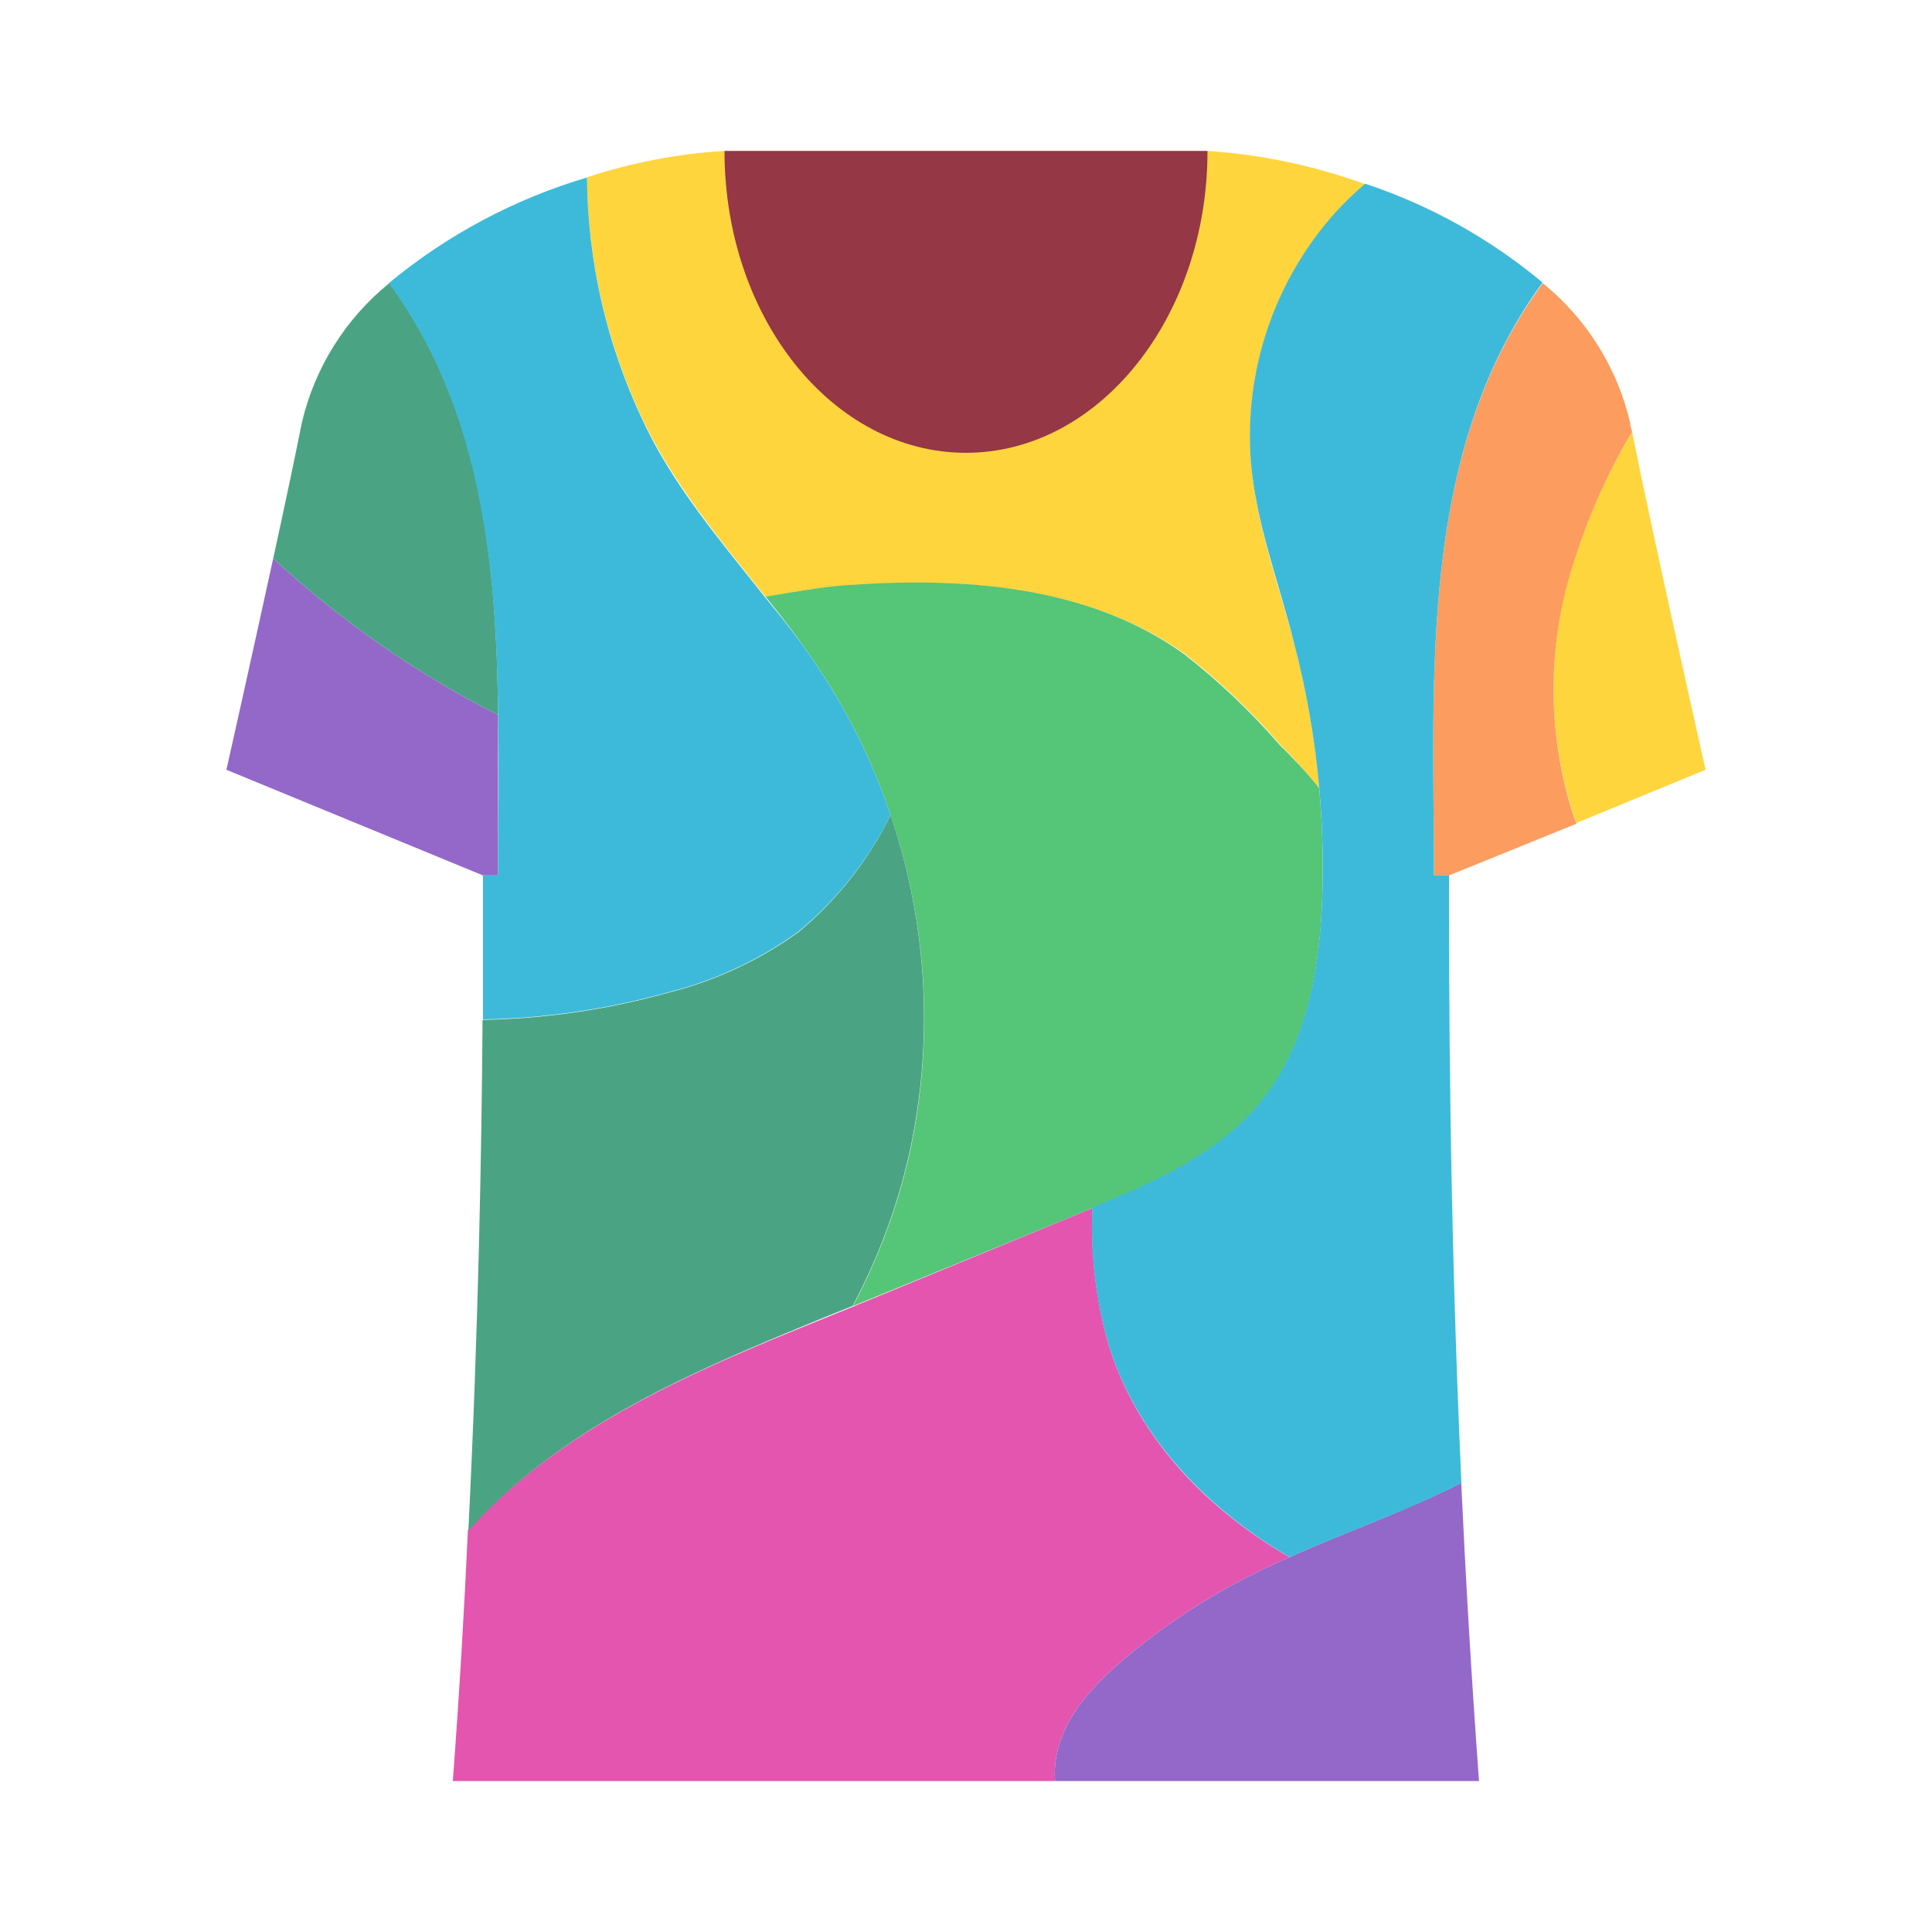
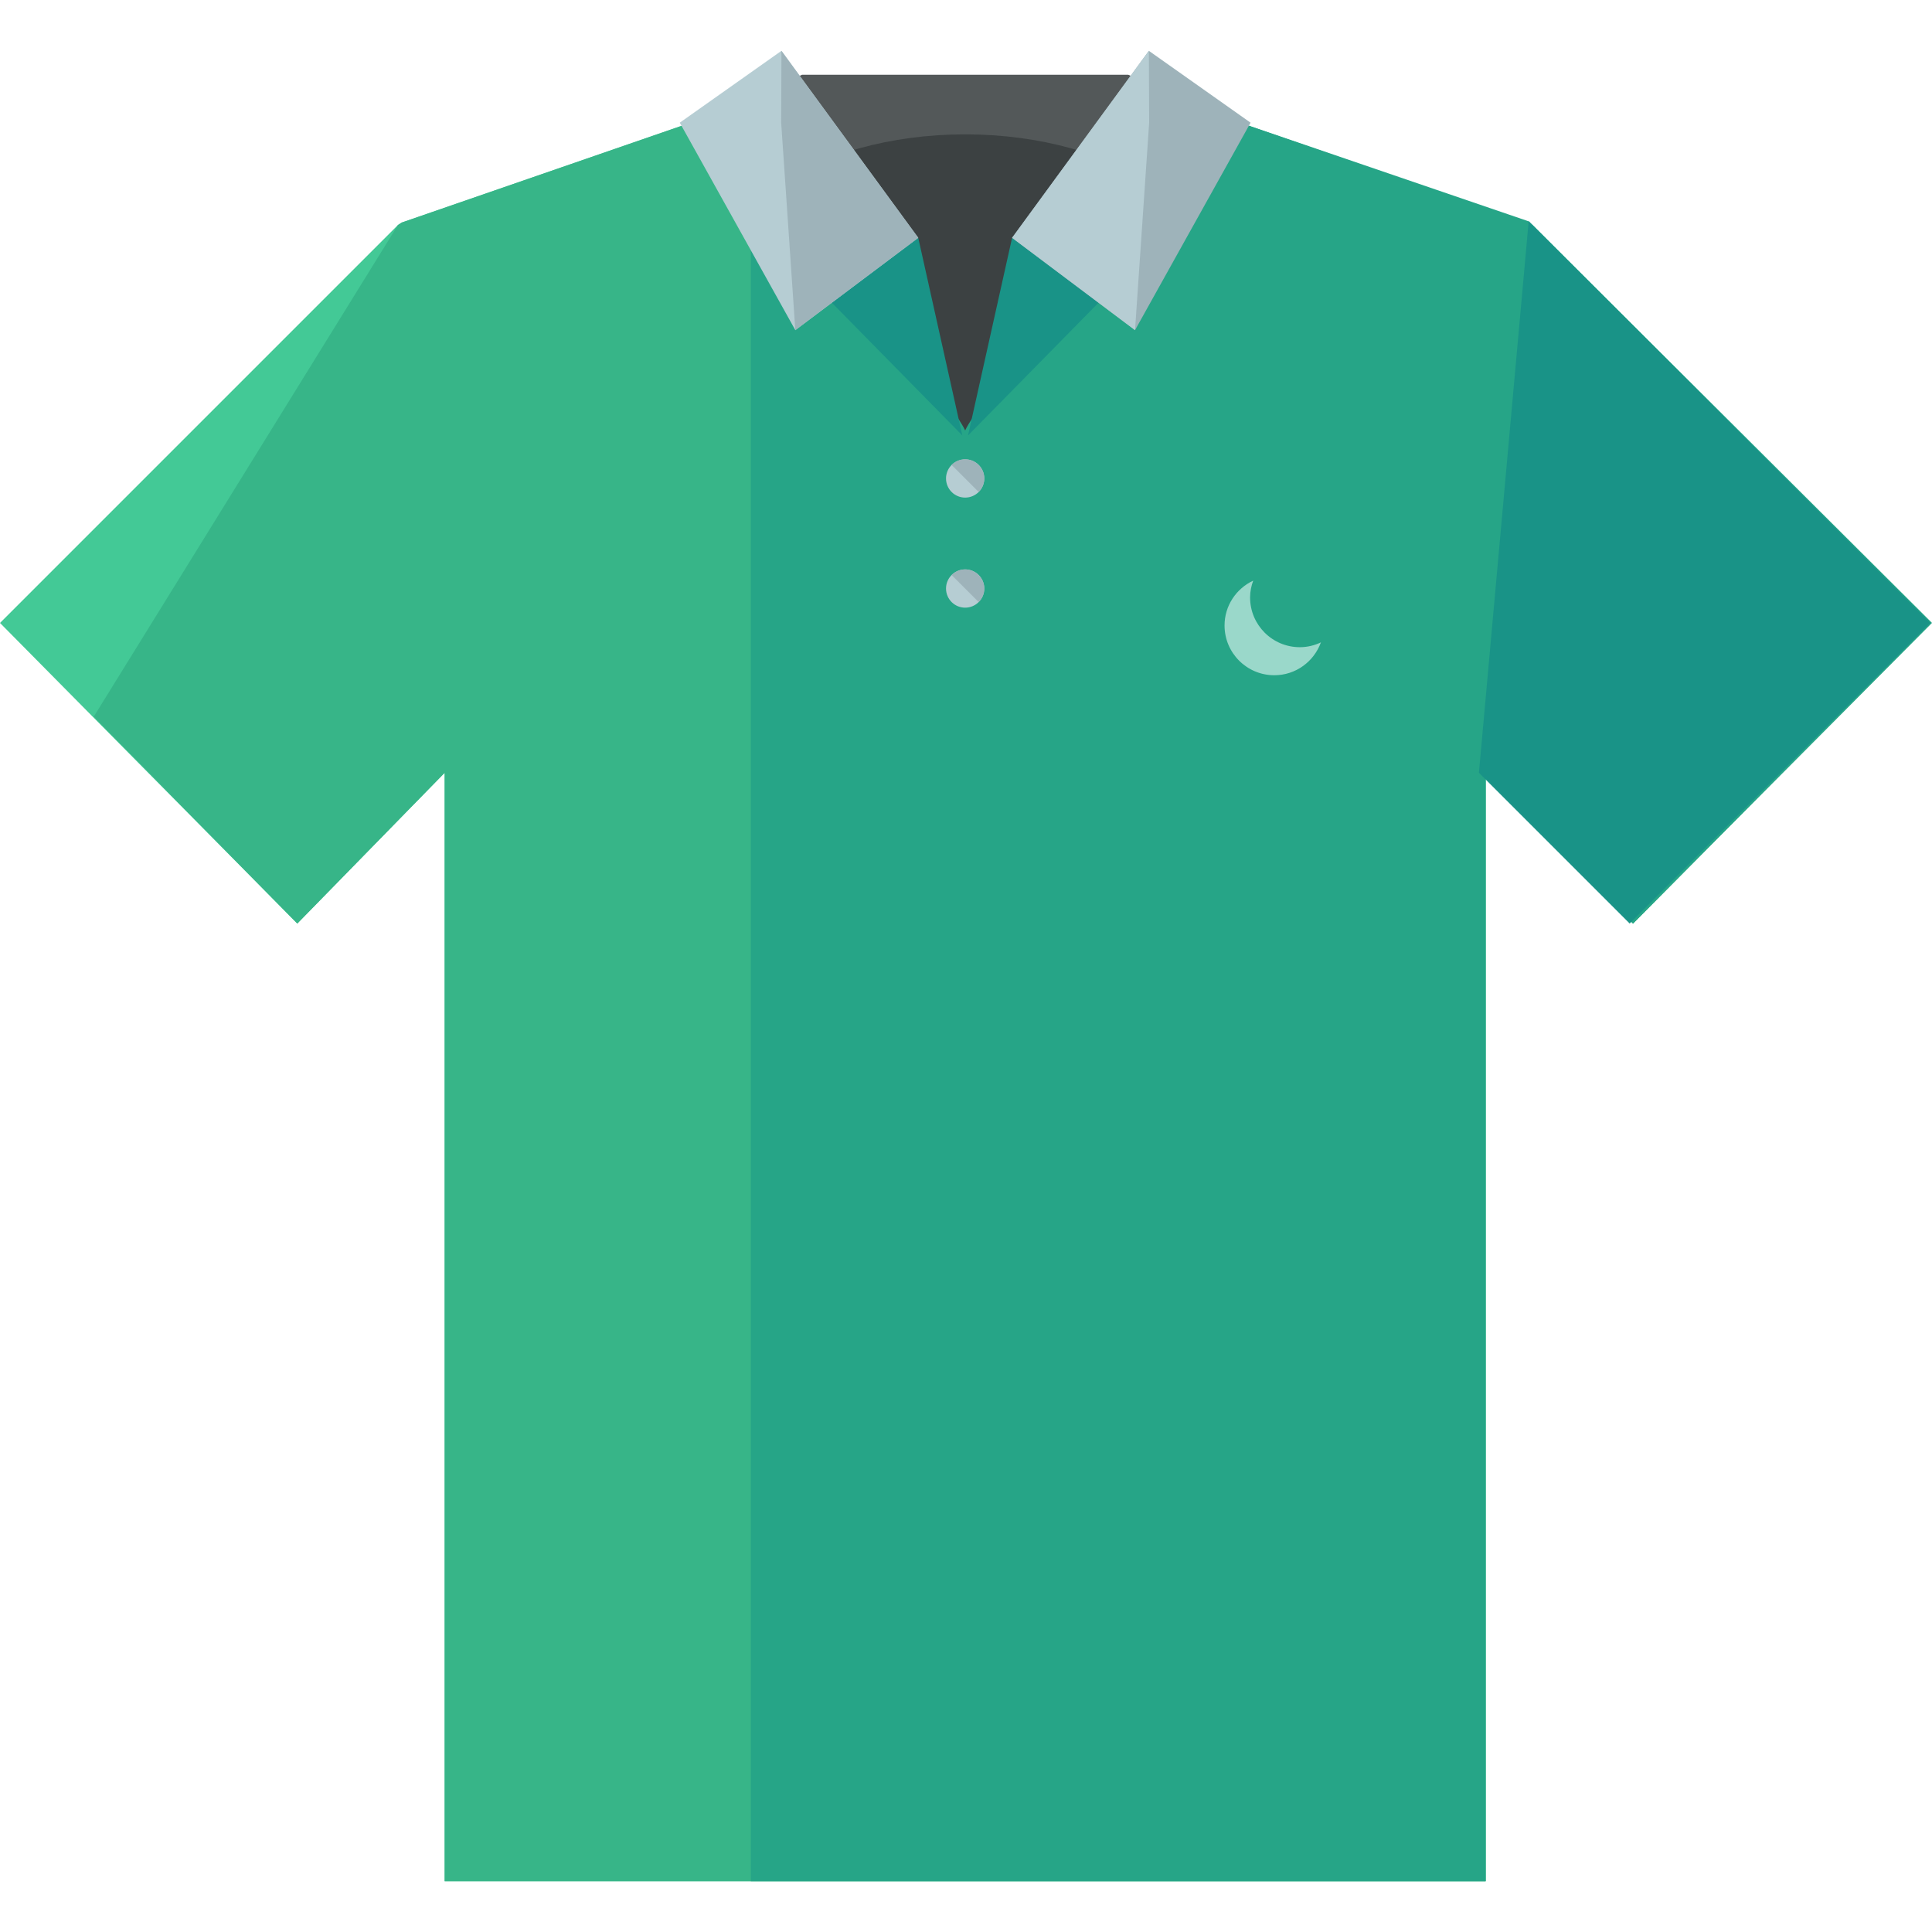
- <svg xmlns="http://www.w3.org/2000/svg" width="800px" height="800px" viewBox="0 0 1024 1024" class="icon" version="1.1">
-   <path d="M264 378.96V464h-8l-136-56s12.88-57.28 24.8-112A530.72 530.72 0 0 0 264 378.96z" fill="#9368C9" />
-   <path d="M206.32 150.08C255.12 216 263.28 298.16 264 378.96A530.72 530.72 0 0 1 144.8 296c5.92-27.04 11.52-53.52 15.2-72a134.72 134.72 0 0 1 46.32-73.92z" fill="#4AA483" />
-   <path d="M723.68 97.68a162.56 162.56 0 0 0-16 15.44 177.6 177.6 0 0 0-44.64 131.6c2.64 32.64 14.32 64 22.64 95.44a464.88 464.88 0 0 1 13.6 77.6c-6.4-8-13.68-16-20.88-23.28a360.56 360.56 0 0 0-50.56-48c-50.72-36-117.44-40.72-179.84-36.24-12.96 0.96-28.4 3.76-42.32 6.08-24-30.32-48.96-59.92-65.36-94.72a305.68 305.68 0 0 1-29.2-127.6A285.68 285.68 0 0 1 384 80h256a301.28 301.28 0 0 1 83.68 17.68z" fill="#FFD53E" />
-   <path d="M699.2 417.76a475.76 475.76 0 0 1 1.68 56.48c-1.2 39.2-8 80-33.2 110.64-22.4 27.28-56 42-88.72 55.44l-2.96 1.28-123.92 50.64a324.08 324.08 0 0 0 29.68-79.36A334.16 334.16 0 0 0 472 432a324.16 324.16 0 0 0-40-80.64c-8-12-17.2-24-26.24-35.12 13.92-2.32 29.36-5.12 42.32-6.08 62.16-4.48 128.88 0 179.52 36.56a360.56 360.56 0 0 1 50.56 48c7.36 7.28 14.64 14.88 21.04 23.04z" fill="#55C578" />
-   <path d="M588 714.08c15.2 48 51.6 85.92 95.52 111.28a347.28 347.28 0 0 0-92.88 58.4c-13.92 12.72-27.04 27.92-30.64 46.4a50.56 50.56 0 0 0-0.8 13.84H240c3.44-46 6.08-90.56 8-132.96A276.32 276.32 0 0 1 286.64 776c44.8-34 97.52-56 149.68-77.04l16-6.48L576 641.6l3.12-1.28a224.56 224.56 0 0 0 8.88 73.76z" fill="#E455AF" />
-   <path d="M560 930.16c3.6-18.48 16.72-33.68 30.64-46.4a347.28 347.28 0 0 1 92.88-58.4l1.28-0.64c29.76-13.28 60.88-24 89.68-38.8 2.32 49.76 5.36 102.88 9.44 158.08H559.2a50.56 50.56 0 0 1 0.8-13.84z" fill="#9368C9" />
-   <path d="M904 408l-68.4 28.16c-0.8-2-1.52-4.08-2.24-6.16a217.36 217.36 0 0 1 1.44-134.4 320.48 320.48 0 0 1 30.24-66.64C876.72 287.2 904 408 904 408z" fill="#FFD53E" />
-   <path d="M865.04 228.88a320.48 320.48 0 0 0-30.24 67.12 217.36 217.36 0 0 0-1.44 134.4c0.72 2.08 1.44 4.16 2.24 6.16L768 464h-8c0-105.52-8.48-224 57.68-313.92A134.72 134.72 0 0 1 864 224c0 1.6 0.64 3.2 1.04 4.88z" fill="#FC9C5E" />
-   <path d="M472 432a334.16 334.16 0 0 1 9.6 180.8 324.08 324.08 0 0 1-29.68 79.36l-16 6.48C384 720 331.44 741.76 286.64 776a276.32 276.32 0 0 0-38.4 35.28c5.36-108 7.04-202.08 7.52-270.72a392.96 392.96 0 0 0 99.2-14.64 201.28 201.28 0 0 0 68.4-32A188.08 188.08 0 0 0 472 432z" fill="#4AA483" />
-   <path d="M684.88 824.72l-1.28 0.64C640 800 603.2 761.92 588 714.08A224.56 224.56 0 0 1 578.96 640c32.64-13.44 66.32-28.16 88.72-55.44 24.96-30.24 32-71.44 33.2-110.64a475.76 475.76 0 0 0-1.68-56.48 464.88 464.88 0 0 0-13.6-77.6c-8-32-20-62.8-22.64-95.44a177.6 177.6 0 0 1 44.64-131.6 162.56 162.56 0 0 1 16-15.44 288.56 288.56 0 0 1 94 52.4C751.52 240 760 358.48 760 464h8c0 59.52 0 176.8 6.56 321.92-28.8 14.96-59.92 25.52-89.68 38.8zM432 351.44A324.16 324.16 0 0 1 472 432a188.08 188.08 0 0 1-48.8 61.76 201.28 201.28 0 0 1-68.4 32A392.96 392.96 0 0 1 256 540.32V464h8c0-27.68 0.56-56 0-85.04-0.96-80.8-9.12-162.72-57.92-228.88a297.04 297.04 0 0 1 105.04-56 305.68 305.68 0 0 0 29.2 128c16 34.8 41.36 64.4 65.36 94.72C414.96 328 424 339.44 432 351.44z" fill="#3DBADA" />
-   <path d="M640 80c0 88-57.36 160-128 160s-128-71.52-128-160z" fill="#953745" />
+ <svg xmlns="http://www.w3.org/2000/svg" height="800px" width="800px" version="1.1" id="Layer_1" viewBox="0 0 504.808 504.808" xml:space="preserve">
+   <polyline style="fill:#43C996;" points="104.96,58.152 103.976,58.792 0,162.768 77.68,241.312 116.184,201.92 116.184,491.528   388.184,491.528 388.184,201.92 426.688,241.312 504.368,162.76 400.384,58.776 399.416,58.152 399.568,57.952 399.472,57.856   399.416,58.152 310.792,27.528 193.568,27.528 104.96,58.152 " />
+   <polyline style="fill:#37B588;" points="104.96,58.152 103.976,58.792 24.496,187.256 77.68,241.312 116.184,201.92   116.184,491.528 388.184,491.528 388.184,201.92 426.688,241.312 504.368,162.76 400.384,58.776 399.416,58.152 399.568,57.952   399.472,57.856 399.416,58.152 310.792,27.528 193.568,27.528 104.96,58.152 " />
+   <polyline style="fill:#26A587;" points="196.184,491.528 388.184,491.528 388.184,201.92 426.688,241.312 504.808,162.76   399.496,57.856 399.624,57.952 399.624,57.952 399.496,57.856 399.496,57.856 310.792,27.528 196.184,27.528 " />
+   <polyline style="fill:#199387;" points="386.424,201.92 425.816,241.312 504.368,162.76 400.384,58.776 399.568,57.952   399.568,57.952 399.472,57.856 399.416,57.904 " />
+   <path style="fill:#535859;" d="M294.792,19.528h-85.224l-22.936,10.168c1.08,1.968,70.312,75.952,65.552,75.952  c-4.76,0,64.464-73.92,65.552-75.888L294.792,19.528z" />
+   <path style="fill:#3C4142;" d="M252.184,35.104c-19.568,0-37.24,5.16-49.944,13.456c18.496,22.488,47.168,57.512,49.944,63.92  c2.776-6.408,31.448-41.44,49.944-63.92C289.432,40.264,271.76,35.104,252.184,35.104z" />
+   <polygon style="fill:#199387;" points="212.776,74.448 251.44,113.776 239.928,62.136 " />
+   <polygon style="fill:#B6CDD3;" points="207.808,86.264 177.616,32.056 204.184,13.28 239.928,62.136 " />
+   <polygon style="fill:#9EB3BA;" points="207.808,86.264 204.112,32.056 204.184,13.28 239.928,62.136 " />
+   <polygon style="fill:#199387;" points="291.6,74.448 252.936,113.776 264.448,62.136 " />
+   <polygon style="fill:#9EB3BA;" points="296.568,86.264 326.76,32.056 300.184,13.28 264.448,62.136 " />
+   <g>
+     <polygon style="fill:#B6CDD3;" points="296.568,86.264 300.264,32.056 300.184,13.28 264.448,62.136  " />
+     <circle style="fill:#B6CDD3;" cx="252.184" cy="125.016" r="5" />
+   </g>
+   <path style="fill:#9EB3BA;" d="M248.648,121.48c1.96-1.952,5.12-1.968,7.064,0c1.96,1.952,1.96,5.112,0,7.064" />
+   <circle style="fill:#B6CDD3;" cx="252.184" cy="153.776" r="5" />
+   <path style="fill:#9EB3BA;" d="M248.648,150.248c1.96-1.952,5.12-1.968,7.064,0c1.96,1.952,1.96,5.112,0,7.064" />
+   <path style="fill:#9AD8CA;" d="M339.632,169.104c-7.184,0-13-5.816-13-13c0-1.544,0.312-3.016,0.816-4.392  c-4.424,2.08-7.488,6.528-7.488,11.72c0,7.184,5.824,13,13,13c5.624,0,10.376-3.592,12.184-8.592  C343.464,168.64,341.6,169.104,339.632,169.104z" />
</svg>
